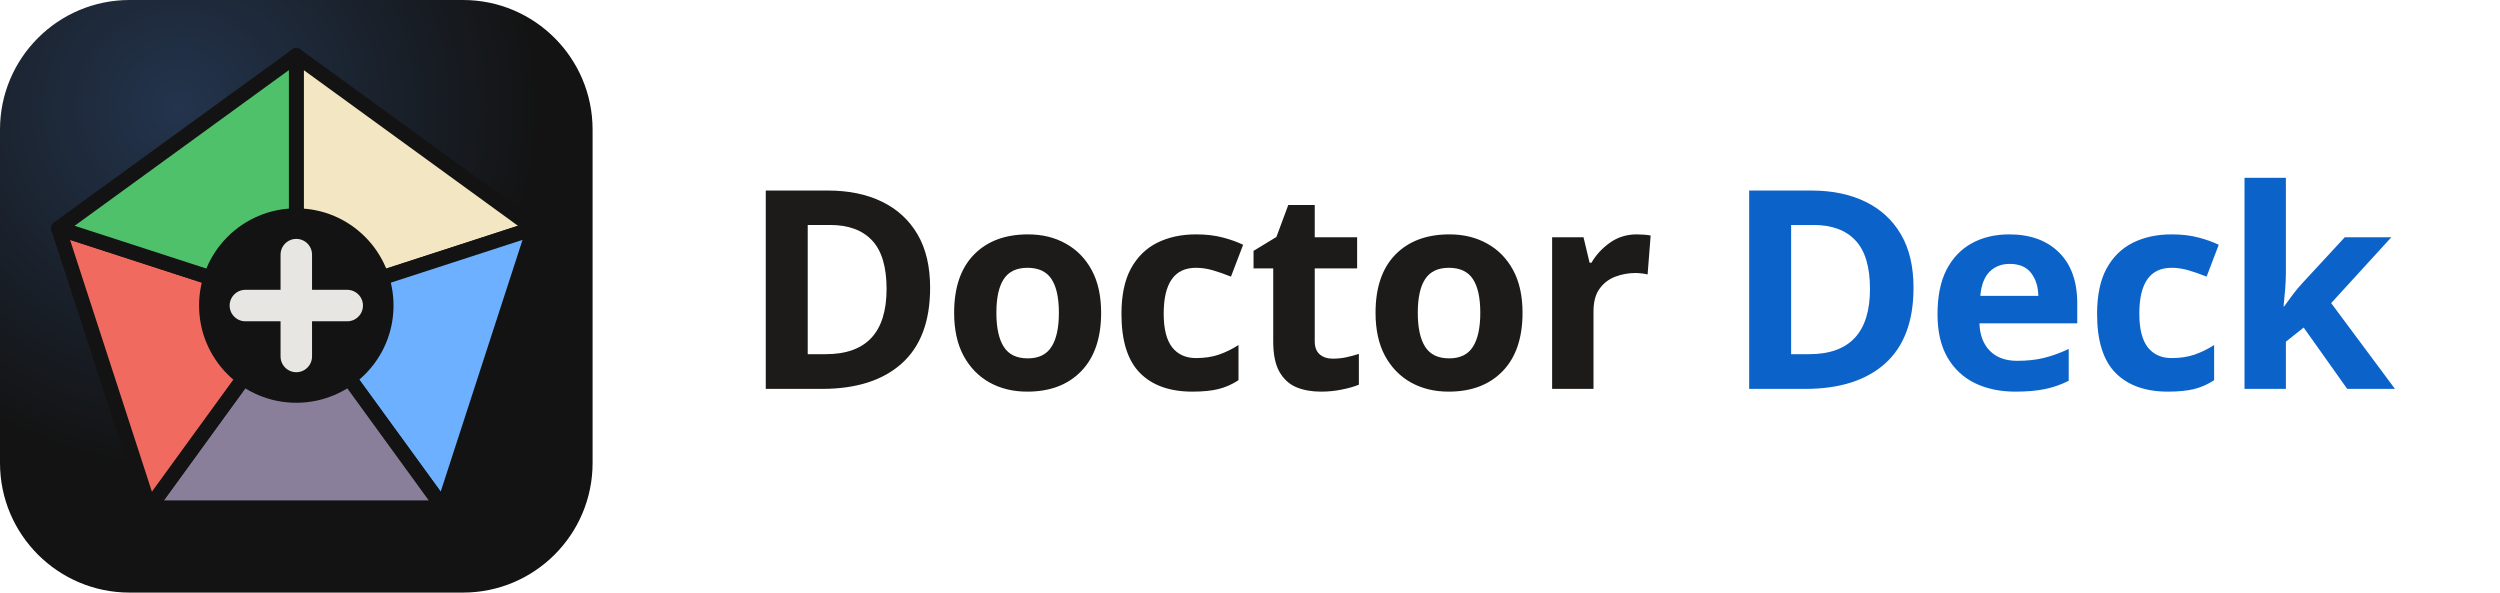
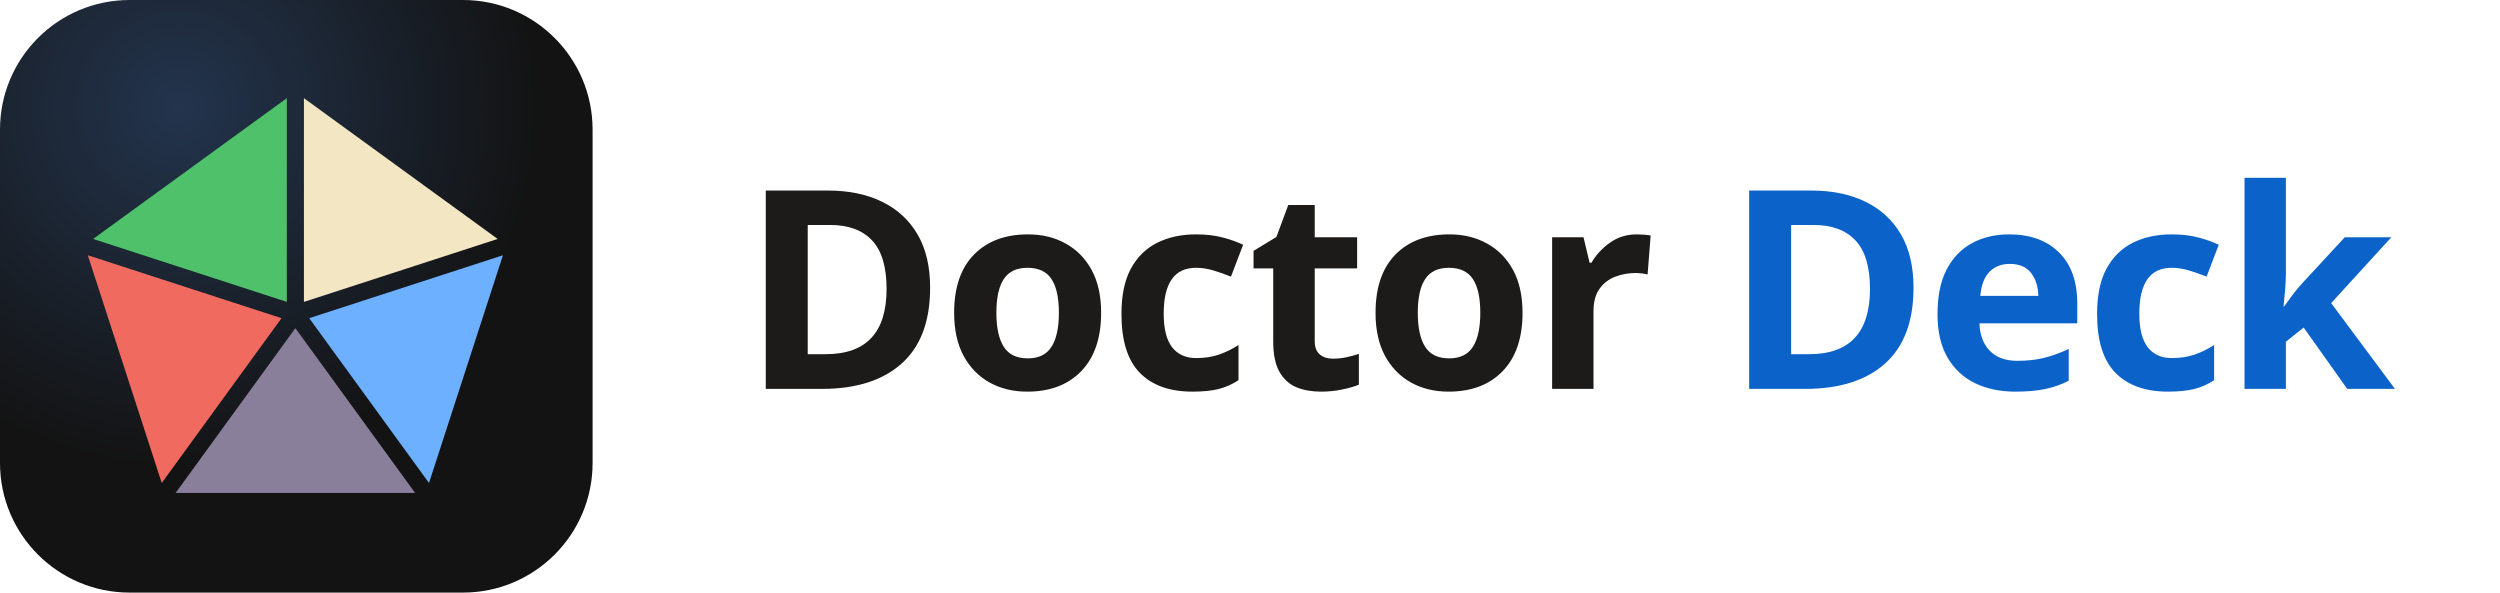
<svg xmlns="http://www.w3.org/2000/svg" width="270" height="64" viewBox="0 0 270 64">
  <g>
    <defs>
      <radialGradient id="bgl4" cx="30%" cy="18%" r="85%">
        <stop offset="0" stop-color="#23344d" />
        <stop offset=".72" stop-color="#131313" />
      </radialGradient>
    </defs>
    <rect width="64" height="64" rx="14" fill="url(#bgl4)" />
-     <g stroke="#131313" stroke-width="1.6" stroke-linejoin="round">
-       <path d="M32 33L32 6L57.68 24.66Z" fill="#f3e6c2" />
-       <path d="M32 33L57.68 24.66L47.87 54.84Z" fill="#6cb0ff" />
-       <path d="M32 33L47.87 54.84L16.13 54.84Z" fill="#8a7f9a" />
-       <path d="M32 33L16.13 54.84L6.32 24.66Z" fill="#f06a5f" />
-       <path d="M32 33L6.32 24.66L32 6Z" fill="#4fc16a" />
+     <g transform="translate(5.5 5.5) scale(2.2)">
+       <path d="M12.42 12.32L12.42 2.32L21.93 9.23Z" fill="#f3e6c2" />
+       <path d="M12.68 13.12L22.19 10.03L18.56 21.21Z" fill="#6cb0ff" />
+       <path d="M12 13.61L17.88 21.7L6.12 21.7Z" fill="#8a7f9a" />
+       <path d="M11.32 13.12L5.44 21.21L1.81 10.03Z" fill="#f06a5f" />
+       <path d="M11.58 12.32L2.07 9.23L11.58 2.32Z" fill="#4fc16a" />
    </g>
-     <circle cx="32" cy="33" r="10.5" fill="#131313" />
-     <path d="M32 27.5v11M26.5 33h11" stroke="#e8e6e3" stroke-width="3.4" stroke-linecap="round" />
  </g>
  <text x="80" y="42" font-family="'Instrument Sans', system-ui, sans-serif" font-weight="700" font-size="30" letter-spacing="-0.5" fill="#1c1b19">Doctor <tspan fill="#0b63c9">Deck</tspan>
  </text>
</svg>
